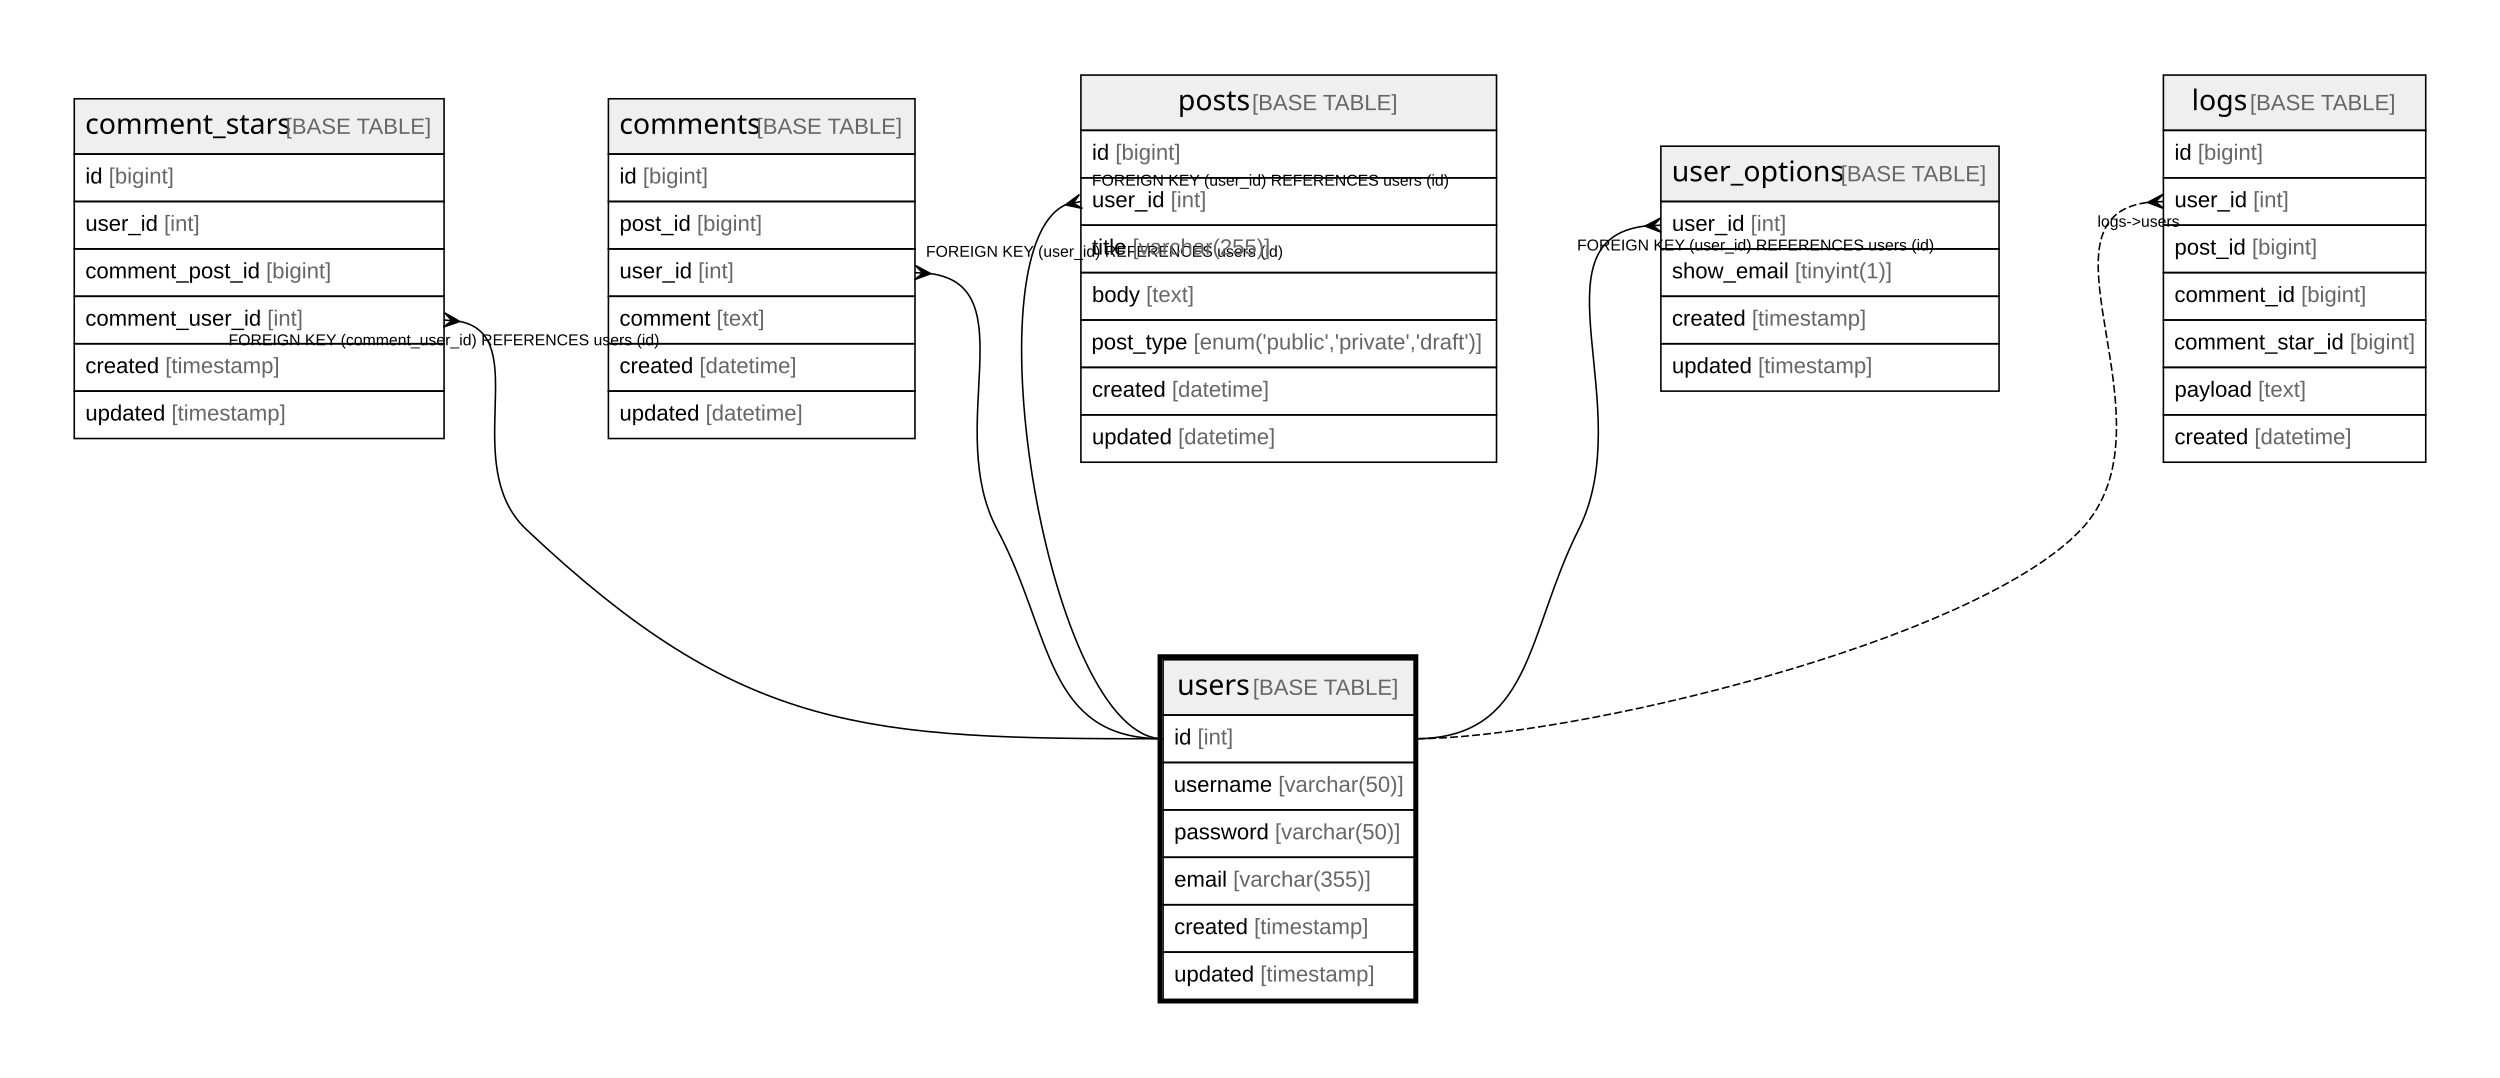
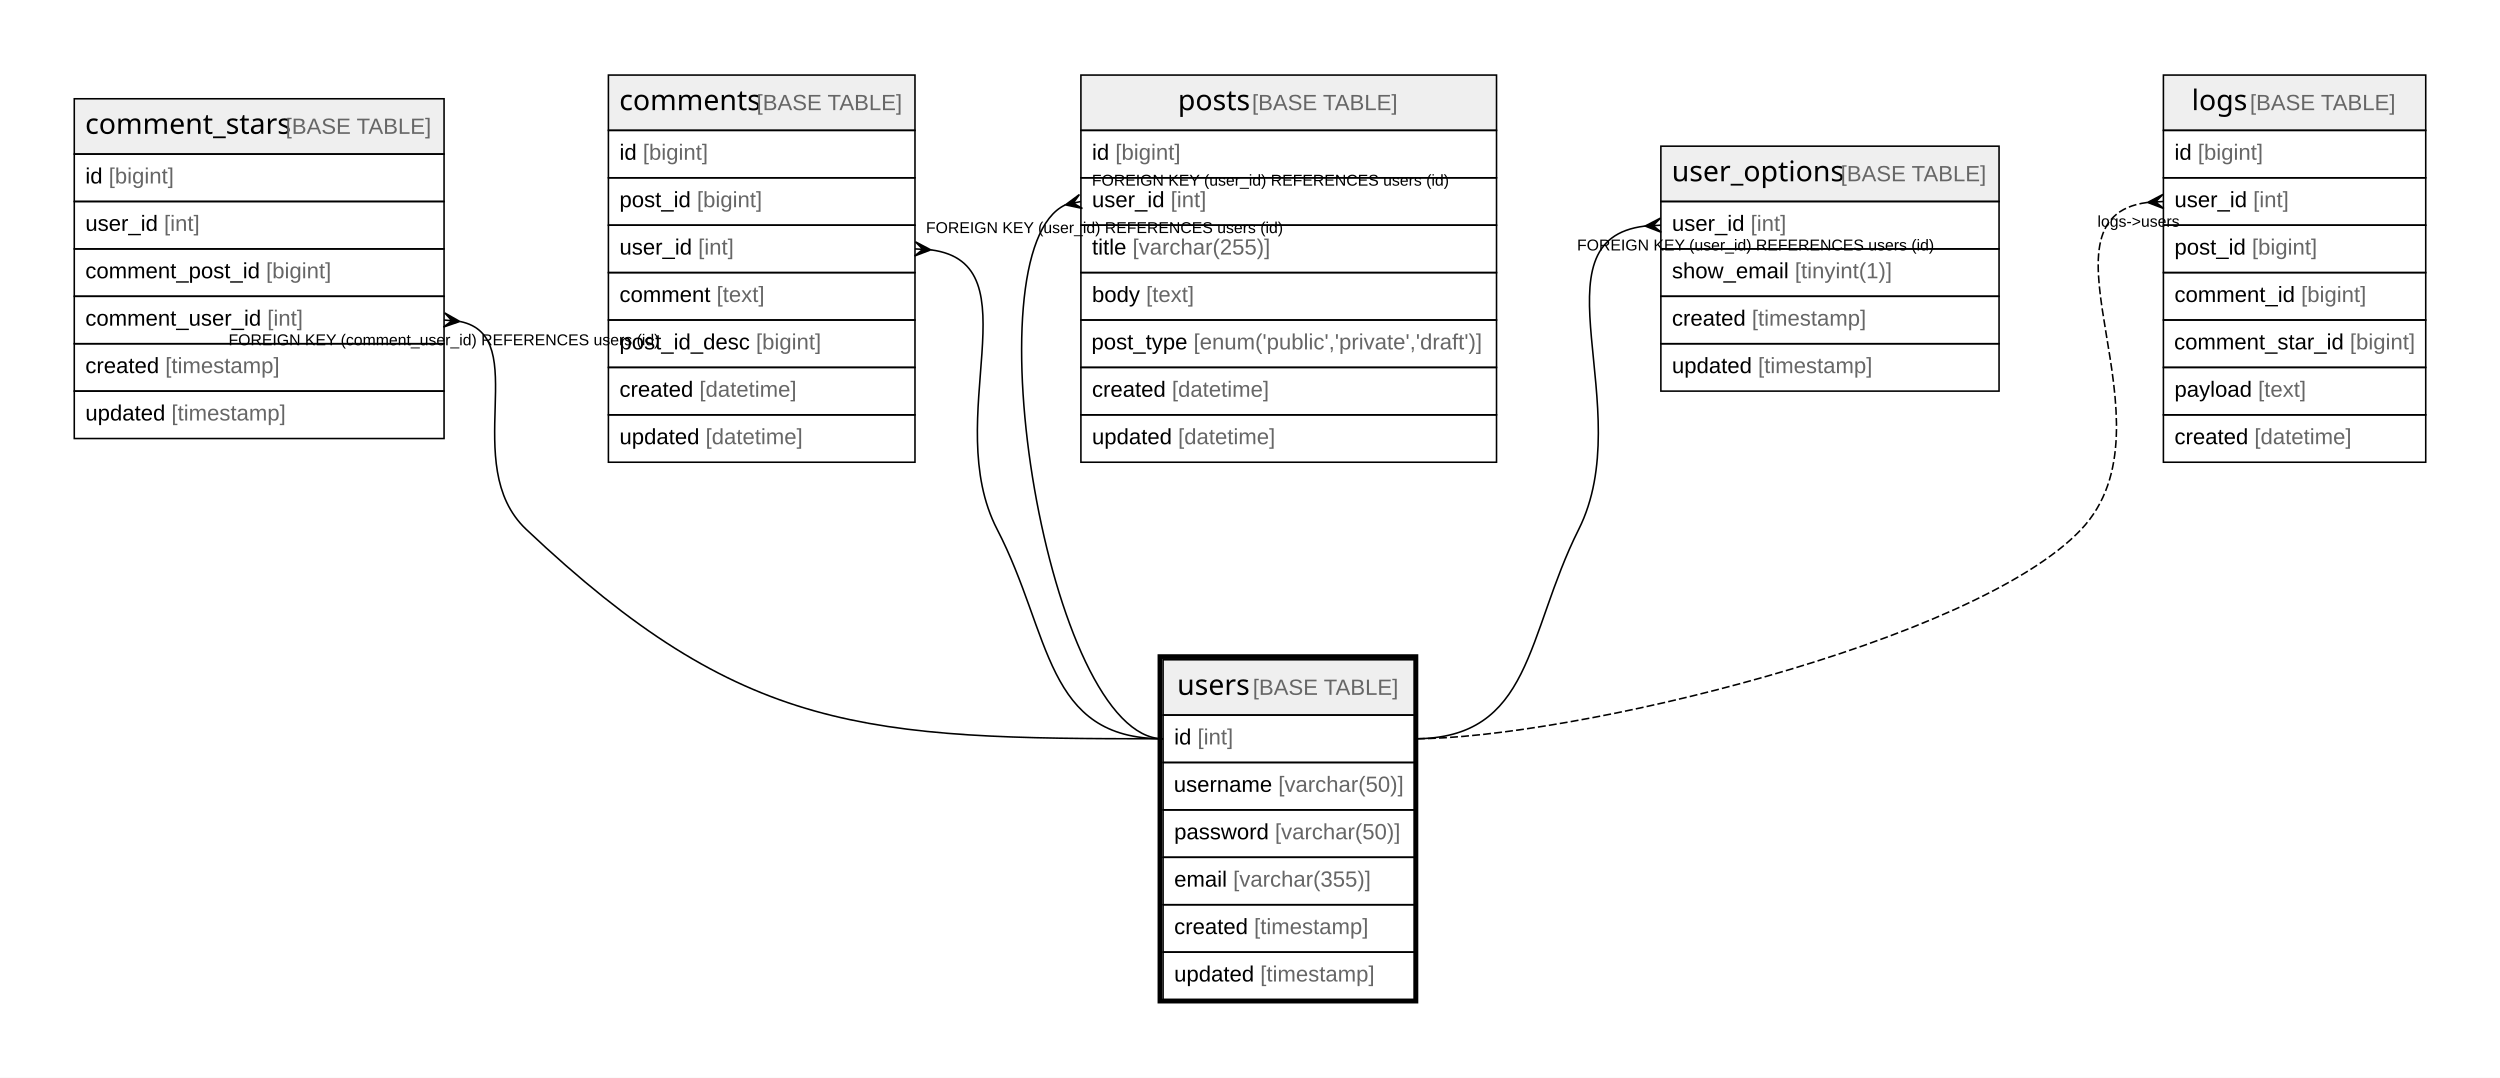
<svg xmlns="http://www.w3.org/2000/svg" width="1582pt" height="682pt" viewBox="0.00 0.00 1582.00 682.00">
  <g id="graph0" class="graph" transform="scale(1 1) rotate(0) translate(4 678)">
    <polygon fill="#ffffff" stroke="transparent" points="-4,4 -4,-678 1578,-678 1578,4 -4,4" />
    <g id="node1" class="node">
      <polygon fill="#efefef" stroke="transparent" points="732,-225.5 732,-260.5 891,-260.5 891,-225.5 732,-225.5" />
      <polygon fill="none" stroke="#000000" points="732,-225.5 732,-260.5 891,-260.5 891,-225.5 732,-225.5" />
      <text text-anchor="start" x="740.871" y="-238.3" font-family="Arial Bold" font-size="18.00" fill="#000000">users</text>
      <text text-anchor="start" x="784.875" y="-238.3" font-family="Arial" font-size="14.00" fill="#000000"> </text>
      <text text-anchor="start" x="788.766" y="-238.3" font-family="Arial" font-size="14.00" fill="#666666">[BASE TABLE]</text>
      <polygon fill="none" stroke="#000000" points="732,-195.5 732,-225.5 891,-225.5 891,-195.5 732,-195.5" />
      <text text-anchor="start" x="739" y="-206.9" font-family="Arial" font-size="14.00" fill="#000000">id </text>
      <text text-anchor="start" x="753.78" y="-206.9" font-family="Arial" font-size="14.00" fill="#666666">[int]</text>
      <polygon fill="none" stroke="#000000" points="732,-165.5 732,-195.5 891,-195.5 891,-165.5 732,-165.5" />
      <text text-anchor="start" x="738.769" y="-176.9" font-family="Arial" font-size="14.00" fill="#000000">username </text>
      <text text-anchor="start" x="804.894" y="-176.9" font-family="Arial" font-size="14.00" fill="#666666">[varchar(50)]</text>
      <polygon fill="none" stroke="#000000" points="732,-135.5 732,-165.5 891,-165.5 891,-135.5 732,-135.5" />
      <text text-anchor="start" x="739" y="-146.9" font-family="Arial" font-size="14.00" fill="#000000">password </text>
      <text text-anchor="start" x="802.788" y="-146.9" font-family="Arial" font-size="14.00" fill="#666666">[varchar(50)]</text>
      <polygon fill="none" stroke="#000000" points="732,-105.5 732,-135.5 891,-135.5 891,-105.5 732,-105.5" />
      <text text-anchor="start" x="739" y="-116.9" font-family="Arial" font-size="14.00" fill="#000000">email </text>
      <text text-anchor="start" x="776.33" y="-116.9" font-family="Arial" font-size="14.00" fill="#666666">[varchar(355)]</text>
      <polygon fill="none" stroke="#000000" points="732,-75.5 732,-105.5 891,-105.5 891,-75.5 732,-75.5" />
      <text text-anchor="start" x="739" y="-86.9" font-family="Arial" font-size="14.00" fill="#000000">created </text>
      <text text-anchor="start" x="789.572" y="-86.9" font-family="Arial" font-size="14.00" fill="#666666">[timestamp]</text>
      <polygon fill="none" stroke="#000000" points="732,-45.5 732,-75.5 891,-75.5 891,-45.5 732,-45.5" />
      <text text-anchor="start" x="739" y="-56.9" font-family="Arial" font-size="14.00" fill="#000000">updated </text>
      <text text-anchor="start" x="793.477" y="-56.9" font-family="Arial" font-size="14.00" fill="#666666">[timestamp]</text>
      <polygon fill="none" stroke="#000000" stroke-width="3" points="730,-44.5 730,-262.5 892,-262.5 892,-44.5 730,-44.5" />
    </g>
    <g id="node2" class="node">
      <polygon fill="#efefef" stroke="transparent" points="43,-580.5 43,-615.5 277,-615.5 277,-580.5 43,-580.5" />
      <polygon fill="none" stroke="#000000" points="43,-580.5 43,-615.5 277,-615.5 277,-580.5 43,-580.5" />
      <text text-anchor="start" x="49.867" y="-593.3" font-family="Arial Bold" font-size="18.00" fill="#000000">comment_stars</text>
      <text text-anchor="start" x="172.879" y="-593.3" font-family="Arial" font-size="14.00" fill="#000000"> </text>
      <text text-anchor="start" x="176.77" y="-593.3" font-family="Arial" font-size="14.00" fill="#666666">[BASE TABLE]</text>
      <polygon fill="none" stroke="#000000" points="43,-550.5 43,-580.5 277,-580.5 277,-550.5 43,-550.5" />
      <text text-anchor="start" x="50" y="-561.9" font-family="Arial" font-size="14.00" fill="#000000">id </text>
      <text text-anchor="start" x="64.78" y="-561.9" font-family="Arial" font-size="14.00" fill="#666666">[bigint]</text>
      <polygon fill="none" stroke="#000000" points="43,-520.5 43,-550.5 277,-550.5 277,-520.5 43,-520.5" />
      <text text-anchor="start" x="50" y="-531.9" font-family="Arial" font-size="14.00" fill="#000000">user_id </text>
      <text text-anchor="start" x="99.788" y="-531.9" font-family="Arial" font-size="14.00" fill="#666666">[int]</text>
      <polygon fill="none" stroke="#000000" points="43,-490.5 43,-520.5 277,-520.5 277,-490.5 43,-490.5" />
      <text text-anchor="start" x="50" y="-501.9" font-family="Arial" font-size="14.00" fill="#000000">comment_post_id </text>
      <text text-anchor="start" x="164.36" y="-501.9" font-family="Arial" font-size="14.00" fill="#666666">[bigint]</text>
      <polygon fill="none" stroke="#000000" points="43,-460.5 43,-490.5 277,-490.5 277,-460.5 43,-460.5" />
      <text text-anchor="start" x="50" y="-471.9" font-family="Arial" font-size="14.00" fill="#000000">comment_user_id </text>
      <text text-anchor="start" x="165.13" y="-471.9" font-family="Arial" font-size="14.00" fill="#666666">[int]</text>
      <polygon fill="none" stroke="#000000" points="43,-430.5 43,-460.5 277,-460.5 277,-430.5 43,-430.5" />
      <text text-anchor="start" x="50" y="-441.9" font-family="Arial" font-size="14.00" fill="#000000">created </text>
      <text text-anchor="start" x="100.572" y="-441.9" font-family="Arial" font-size="14.00" fill="#666666">[timestamp]</text>
      <polygon fill="none" stroke="#000000" points="43,-400.5 43,-430.5 277,-430.5 277,-400.5 43,-400.5" />
      <text text-anchor="start" x="50" y="-411.9" font-family="Arial" font-size="14.00" fill="#000000">updated </text>
      <text text-anchor="start" x="104.477" y="-411.9" font-family="Arial" font-size="14.00" fill="#666666">[timestamp]</text>
    </g>
    <g id="edge1" class="edge">
      <path fill="none" stroke="#000000" d="M287.215,-474.551C333.709,-464.884 285.809,-383.824 329,-343 466.022,-213.487 543.456,-210.5 732,-210.5" />
      <polygon fill="#000000" stroke="#000000" points="286.957,-474.575 276.584,-471.019 281.978,-475.037 277,-475.5 277,-475.5 277,-475.5 281.978,-475.037 277.416,-479.981 286.957,-474.575 286.957,-474.575" />
      <text text-anchor="start" x="140.608" y="-459.5" font-family="Arial" font-size="10.00" fill="#000000">FOREIGN KEY (comment_user_id) REFERENCES users (id)</text>
    </g>
    <g id="node3" class="node">
-       <polygon fill="#efefef" stroke="transparent" points="381,-580.5 381,-615.5 575,-615.5 575,-580.5 381,-580.5" />
-       <polygon fill="none" stroke="#000000" points="381,-580.5 381,-615.5 575,-615.5 575,-580.5 381,-580.5" />
-       <text text-anchor="start" x="387.87" y="-593.3" font-family="Arial Bold" font-size="18.00" fill="#000000">comments</text>
-       <text text-anchor="start" x="470.876" y="-593.3" font-family="Arial" font-size="14.00" fill="#000000"> </text>
-       <text text-anchor="start" x="474.766" y="-593.3" font-family="Arial" font-size="14.00" fill="#666666">[BASE TABLE]</text>
-       <polygon fill="none" stroke="#000000" points="381,-550.5 381,-580.5 575,-580.5 575,-550.5 381,-550.5" />
-       <text text-anchor="start" x="388" y="-561.9" font-family="Arial" font-size="14.00" fill="#000000">id </text>
-       <text text-anchor="start" x="402.78" y="-561.9" font-family="Arial" font-size="14.00" fill="#666666">[bigint]</text>
-       <polygon fill="none" stroke="#000000" points="381,-520.5 381,-550.5 575,-550.5 575,-520.5 381,-520.5" />
-       <text text-anchor="start" x="388" y="-531.9" font-family="Arial" font-size="14.00" fill="#000000">post_id </text>
-       <text text-anchor="start" x="437.018" y="-531.9" font-family="Arial" font-size="14.00" fill="#666666">[bigint]</text>
-       <polygon fill="none" stroke="#000000" points="381,-490.5 381,-520.5 575,-520.5 575,-490.5 381,-490.5" />
-       <text text-anchor="start" x="388" y="-501.9" font-family="Arial" font-size="14.00" fill="#000000">user_id </text>
-       <text text-anchor="start" x="437.788" y="-501.9" font-family="Arial" font-size="14.00" fill="#666666">[int]</text>
-       <polygon fill="none" stroke="#000000" points="381,-460.5 381,-490.5 575,-490.5 575,-460.5 381,-460.5" />
-       <text text-anchor="start" x="388" y="-471.9" font-family="Arial" font-size="14.00" fill="#000000">comment </text>
-       <text text-anchor="start" x="449.45" y="-471.9" font-family="Arial" font-size="14.00" fill="#666666">[text]</text>
-       <polygon fill="none" stroke="#000000" points="381,-430.5 381,-460.5 575,-460.5 575,-430.5 381,-430.5" />
-       <text text-anchor="start" x="388" y="-441.9" font-family="Arial" font-size="14.00" fill="#000000">created </text>
-       <text text-anchor="start" x="438.572" y="-441.9" font-family="Arial" font-size="14.00" fill="#666666">[datetime]</text>
-       <polygon fill="none" stroke="#000000" points="381,-400.5 381,-430.5 575,-430.5 575,-400.5 381,-400.5" />
-       <text text-anchor="start" x="388" y="-411.9" font-family="Arial" font-size="14.00" fill="#000000">updated </text>
-       <text text-anchor="start" x="442.477" y="-411.9" font-family="Arial" font-size="14.00" fill="#666666">[datetime]</text>
+       <polygon fill="#efefef" stroke="transparent" points="381,-595.5 381,-630.5 575,-630.5 575,-595.5 381,-595.5" />
+       <polygon fill="none" stroke="#000000" points="381,-595.5 381,-630.5 575,-630.5 575,-595.5 381,-595.5" />
+       <text text-anchor="start" x="387.87" y="-608.3" font-family="Arial Bold" font-size="18.00" fill="#000000">comments</text>
+       <text text-anchor="start" x="470.876" y="-608.3" font-family="Arial" font-size="14.00" fill="#000000"> </text>
+       <text text-anchor="start" x="474.766" y="-608.3" font-family="Arial" font-size="14.00" fill="#666666">[BASE TABLE]</text>
+       <polygon fill="none" stroke="#000000" points="381,-565.5 381,-595.5 575,-595.5 575,-565.5 381,-565.5" />
+       <text text-anchor="start" x="388" y="-576.9" font-family="Arial" font-size="14.00" fill="#000000">id </text>
+       <text text-anchor="start" x="402.78" y="-576.9" font-family="Arial" font-size="14.00" fill="#666666">[bigint]</text>
+       <polygon fill="none" stroke="#000000" points="381,-535.5 381,-565.5 575,-565.5 575,-535.5 381,-535.5" />
+       <text text-anchor="start" x="388" y="-546.9" font-family="Arial" font-size="14.00" fill="#000000">post_id </text>
+       <text text-anchor="start" x="437.018" y="-546.9" font-family="Arial" font-size="14.00" fill="#666666">[bigint]</text>
+       <polygon fill="none" stroke="#000000" points="381,-505.5 381,-535.5 575,-535.5 575,-505.5 381,-505.5" />
+       <text text-anchor="start" x="388" y="-516.9" font-family="Arial" font-size="14.00" fill="#000000">user_id </text>
+       <text text-anchor="start" x="437.788" y="-516.9" font-family="Arial" font-size="14.00" fill="#666666">[int]</text>
+       <polygon fill="none" stroke="#000000" points="381,-475.5 381,-505.5 575,-505.5 575,-475.5 381,-475.5" />
+       <text text-anchor="start" x="388" y="-486.9" font-family="Arial" font-size="14.00" fill="#000000">comment </text>
+       <text text-anchor="start" x="449.45" y="-486.9" font-family="Arial" font-size="14.00" fill="#666666">[text]</text>
+       <polygon fill="none" stroke="#000000" points="381,-445.5 381,-475.5 575,-475.5 575,-445.5 381,-445.5" />
+       <text text-anchor="start" x="388" y="-456.9" font-family="Arial" font-size="14.00" fill="#000000">post_id_desc </text>
+       <text text-anchor="start" x="474.366" y="-456.9" font-family="Arial" font-size="14.00" fill="#666666">[bigint]</text>
+       <polygon fill="none" stroke="#000000" points="381,-415.5 381,-445.5 575,-445.5 575,-415.5 381,-415.5" />
+       <text text-anchor="start" x="388" y="-426.9" font-family="Arial" font-size="14.00" fill="#000000">created </text>
+       <text text-anchor="start" x="438.572" y="-426.9" font-family="Arial" font-size="14.00" fill="#666666">[datetime]</text>
+       <polygon fill="none" stroke="#000000" points="381,-385.5 381,-415.5 575,-415.5 575,-385.5 381,-385.5" />
+       <text text-anchor="start" x="388" y="-396.9" font-family="Arial" font-size="14.00" fill="#000000">updated </text>
+       <text text-anchor="start" x="442.477" y="-396.9" font-family="Arial" font-size="14.00" fill="#666666">[datetime]</text>
    </g>
    <g id="edge2" class="edge">
-       <path fill="none" stroke="#000000" d="M585.167,-504.831C645.245,-496.233 593.061,-406.643 627,-343 662.356,-276.7 656.862,-210.5 732,-210.5" />
-       <polygon fill="#000000" stroke="#000000" points="584.978,-504.843 574.704,-501.01 579.989,-505.171 575,-505.5 575,-505.5 575,-505.5 579.989,-505.171 575.296,-509.99 584.978,-504.843 584.978,-504.843" />
-       <text text-anchor="start" x="581.945" y="-515.5" font-family="Arial" font-size="10.00" fill="#000000">FOREIGN KEY (user_id) REFERENCES users (id)</text>
+       <path fill="none" stroke="#000000" d="M585.192,-519.88C651.31,-511.176 590.915,-412.728 627,-343 661.534,-276.269 656.862,-210.5 732,-210.5" />
+       <polygon fill="#000000" stroke="#000000" points="584.981,-519.893 574.727,-516.008 579.991,-520.196 575,-520.5 575,-520.5 575,-520.5 579.991,-520.196 575.273,-524.992 584.981,-519.893 584.981,-519.893" />
+       <text text-anchor="start" x="581.945" y="-530.5" font-family="Arial" font-size="10.00" fill="#000000">FOREIGN KEY (user_id) REFERENCES users (id)</text>
    </g>
    <g id="node4" class="node">
      <polygon fill="#efefef" stroke="transparent" points="680,-595.5 680,-630.5 943,-630.5 943,-595.5 680,-595.5" />
      <polygon fill="none" stroke="#000000" points="680,-595.5 680,-630.5 943,-630.5 943,-595.5 680,-595.5" />
      <text text-anchor="start" x="741.366" y="-608.3" font-family="Arial Bold" font-size="18.00" fill="#000000">posts</text>
      <text text-anchor="start" x="784.38" y="-608.3" font-family="Arial" font-size="14.00" fill="#000000"> </text>
      <text text-anchor="start" x="788.271" y="-608.3" font-family="Arial" font-size="14.00" fill="#666666">[BASE TABLE]</text>
      <polygon fill="none" stroke="#000000" points="680,-565.5 680,-595.5 943,-595.5 943,-565.5 680,-565.5" />
      <text text-anchor="start" x="687" y="-576.9" font-family="Arial" font-size="14.00" fill="#000000">id </text>
      <text text-anchor="start" x="701.78" y="-576.9" font-family="Arial" font-size="14.00" fill="#666666">[bigint]</text>
      <polygon fill="none" stroke="#000000" points="680,-535.5 680,-565.5 943,-565.5 943,-535.5 680,-535.5" />
      <text text-anchor="start" x="687" y="-546.9" font-family="Arial" font-size="14.00" fill="#000000">user_id </text>
      <text text-anchor="start" x="736.788" y="-546.9" font-family="Arial" font-size="14.00" fill="#666666">[int]</text>
      <polygon fill="none" stroke="#000000" points="680,-505.5 680,-535.5 943,-535.5 943,-505.5 680,-505.5" />
      <text text-anchor="start" x="687" y="-516.9" font-family="Arial" font-size="14.00" fill="#000000">title </text>
      <text text-anchor="start" x="712.668" y="-516.9" font-family="Arial" font-size="14.00" fill="#666666">[varchar(255)]</text>
      <polygon fill="none" stroke="#000000" points="680,-475.5 680,-505.5 943,-505.5 943,-475.5 680,-475.5" />
      <text text-anchor="start" x="687" y="-486.9" font-family="Arial" font-size="14.00" fill="#000000">body </text>
      <text text-anchor="start" x="721.238" y="-486.9" font-family="Arial" font-size="14.00" fill="#666666">[text]</text>
      <polygon fill="none" stroke="#000000" points="680,-445.5 680,-475.5 943,-475.5 943,-445.5 680,-445.5" />
      <text text-anchor="start" x="686.697" y="-456.9" font-family="Arial" font-size="14.00" fill="#000000">post_type </text>
      <text text-anchor="start" x="751.282" y="-456.9" font-family="Arial" font-size="14.00" fill="#666666">[enum('public','private','draft')]</text>
      <polygon fill="none" stroke="#000000" points="680,-415.5 680,-445.5 943,-445.5 943,-415.5 680,-415.5" />
      <text text-anchor="start" x="687" y="-426.9" font-family="Arial" font-size="14.00" fill="#000000">created </text>
      <text text-anchor="start" x="737.572" y="-426.9" font-family="Arial" font-size="14.00" fill="#666666">[datetime]</text>
      <polygon fill="none" stroke="#000000" points="680,-385.5 680,-415.5 943,-415.5 943,-385.5 680,-385.5" />
      <text text-anchor="start" x="687" y="-396.9" font-family="Arial" font-size="14.00" fill="#000000">updated </text>
      <text text-anchor="start" x="741.477" y="-396.9" font-family="Arial" font-size="14.00" fill="#666666">[datetime]</text>
    </g>
    <g id="edge3" class="edge">
      <path fill="none" stroke="#000000" d="M670.087,-548.329C608.495,-519.372 659.149,-210.5 732,-210.5" />
      <polygon fill="#000000" stroke="#000000" points="670.232,-548.36 679.037,-554.896 675.116,-549.43 680,-550.5 680,-550.5 680,-550.5 675.116,-549.43 680.963,-546.104 670.232,-548.36 670.232,-548.36" />
      <text text-anchor="start" x="686.945" y="-560.5" font-family="Arial" font-size="10.00" fill="#000000">FOREIGN KEY (user_id) REFERENCES users (id)</text>
    </g>
    <g id="node5" class="node">
      <polygon fill="#efefef" stroke="transparent" points="1047,-550.5 1047,-585.5 1261,-585.5 1261,-550.5 1047,-550.5" />
      <polygon fill="none" stroke="#000000" points="1047,-550.5 1047,-585.5 1261,-585.5 1261,-550.5 1047,-550.5" />
      <text text-anchor="start" x="1053.857" y="-563.3" font-family="Arial Bold" font-size="18.00" fill="#000000">user_options</text>
      <text text-anchor="start" x="1156.889" y="-563.3" font-family="Arial" font-size="14.00" fill="#000000"> </text>
      <text text-anchor="start" x="1160.78" y="-563.3" font-family="Arial" font-size="14.00" fill="#666666">[BASE TABLE]</text>
      <polygon fill="none" stroke="#000000" points="1047,-520.5 1047,-550.5 1261,-550.5 1261,-520.5 1047,-520.5" />
      <text text-anchor="start" x="1054" y="-531.9" font-family="Arial" font-size="14.00" fill="#000000">user_id </text>
      <text text-anchor="start" x="1103.788" y="-531.9" font-family="Arial" font-size="14.00" fill="#666666">[int]</text>
      <polygon fill="none" stroke="#000000" points="1047,-490.5 1047,-520.5 1261,-520.5 1261,-490.5 1047,-490.5" />
      <text text-anchor="start" x="1054" y="-501.9" font-family="Arial" font-size="14.00" fill="#000000">show_email </text>
      <text text-anchor="start" x="1131.784" y="-501.9" font-family="Arial" font-size="14.00" fill="#666666">[tinyint(1)]</text>
      <polygon fill="none" stroke="#000000" points="1047,-460.5 1047,-490.5 1261,-490.5 1261,-460.5 1047,-460.5" />
      <text text-anchor="start" x="1054" y="-471.9" font-family="Arial" font-size="14.00" fill="#000000">created </text>
      <text text-anchor="start" x="1104.572" y="-471.9" font-family="Arial" font-size="14.00" fill="#666666">[timestamp]</text>
      <polygon fill="none" stroke="#000000" points="1047,-430.5 1047,-460.5 1261,-460.5 1261,-430.5 1047,-430.5" />
      <text text-anchor="start" x="1054" y="-441.9" font-family="Arial" font-size="14.00" fill="#000000">updated </text>
      <text text-anchor="start" x="1108.477" y="-441.9" font-family="Arial" font-size="14.00" fill="#666666">[timestamp]</text>
    </g>
    <g id="edge4" class="edge">
      <path fill="none" stroke="#000000" d="M1036.908,-534.938C964.444,-526.265 1033.084,-418.977 995,-343 961.453,-276.075 965.862,-210.5 891,-210.5" />
      <polygon fill="#000000" stroke="#000000" points="1037.015,-534.944 1046.75,-539.993 1042.008,-535.222 1047,-535.5 1047,-535.5 1047,-535.5 1042.008,-535.222 1047.25,-531.007 1037.015,-534.944 1037.015,-534.944" />
      <text text-anchor="start" x="993.945" y="-519.5" font-family="Arial" font-size="10.00" fill="#000000">FOREIGN KEY (user_id) REFERENCES users (id)</text>
    </g>
    <g id="node6" class="node">
      <polygon fill="#efefef" stroke="transparent" points="1365,-595.5 1365,-630.5 1531,-630.5 1531,-595.5 1365,-595.5" />
      <polygon fill="none" stroke="#000000" points="1365,-595.5 1365,-630.5 1531,-630.5 1531,-595.5 1365,-595.5" />
      <text text-anchor="start" x="1382.87" y="-608.3" font-family="Arial Bold" font-size="18.00" fill="#000000">logs</text>
      <text text-anchor="start" x="1415.876" y="-608.3" font-family="Arial" font-size="14.00" fill="#000000"> </text>
      <text text-anchor="start" x="1419.767" y="-608.3" font-family="Arial" font-size="14.00" fill="#666666">[BASE TABLE]</text>
      <polygon fill="none" stroke="#000000" points="1365,-565.5 1365,-595.5 1531,-595.5 1531,-565.5 1365,-565.5" />
      <text text-anchor="start" x="1372" y="-576.9" font-family="Arial" font-size="14.00" fill="#000000">id </text>
      <text text-anchor="start" x="1386.78" y="-576.9" font-family="Arial" font-size="14.00" fill="#666666">[bigint]</text>
      <polygon fill="none" stroke="#000000" points="1365,-535.5 1365,-565.5 1531,-565.5 1531,-535.5 1365,-535.5" />
      <text text-anchor="start" x="1372" y="-546.9" font-family="Arial" font-size="14.00" fill="#000000">user_id </text>
      <text text-anchor="start" x="1421.788" y="-546.9" font-family="Arial" font-size="14.00" fill="#666666">[int]</text>
      <polygon fill="none" stroke="#000000" points="1365,-505.5 1365,-535.5 1531,-535.5 1531,-505.5 1365,-505.5" />
      <text text-anchor="start" x="1372" y="-516.9" font-family="Arial" font-size="14.00" fill="#000000">post_id </text>
      <text text-anchor="start" x="1421.018" y="-516.9" font-family="Arial" font-size="14.00" fill="#666666">[bigint]</text>
      <polygon fill="none" stroke="#000000" points="1365,-475.5 1365,-505.5 1531,-505.5 1531,-475.5 1365,-475.5" />
      <text text-anchor="start" x="1372" y="-486.9" font-family="Arial" font-size="14.00" fill="#000000">comment_id </text>
      <text text-anchor="start" x="1452.122" y="-486.9" font-family="Arial" font-size="14.00" fill="#666666">[bigint]</text>
      <polygon fill="none" stroke="#000000" points="1365,-445.5 1365,-475.5 1531,-475.5 1531,-445.5 1365,-445.5" />
      <text text-anchor="start" x="1371.764" y="-456.9" font-family="Arial" font-size="14.00" fill="#000000">comment_star_id </text>
      <text text-anchor="start" x="1483.003" y="-456.9" font-family="Arial" font-size="14.00" fill="#666666">[bigint]</text>
      <polygon fill="none" stroke="#000000" points="1365,-415.5 1365,-445.5 1531,-445.5 1531,-415.5 1365,-415.5" />
      <text text-anchor="start" x="1372" y="-426.9" font-family="Arial" font-size="14.00" fill="#000000">payload </text>
      <text text-anchor="start" x="1424.91" y="-426.9" font-family="Arial" font-size="14.00" fill="#666666">[text]</text>
      <polygon fill="none" stroke="#000000" points="1365,-385.5 1365,-415.5 1531,-415.5 1531,-385.5 1365,-385.5" />
      <text text-anchor="start" x="1372" y="-396.9" font-family="Arial" font-size="14.00" fill="#000000">created </text>
      <text text-anchor="start" x="1422.572" y="-396.9" font-family="Arial" font-size="14.00" fill="#666666">[datetime]</text>
    </g>
    <g id="edge5" class="edge">
      <path fill="none" stroke="#000000" stroke-dasharray="5,2" d="M1354.767,-549.879C1278.122,-539.799 1375.678,-409.469 1313,-343 1245.566,-271.488 989.292,-210.5 891,-210.5" />
      <polygon fill="#000000" stroke="#000000" points="1355.018,-549.894 1364.727,-554.992 1360.009,-550.197 1365,-550.5 1365,-550.5 1365,-550.5 1360.009,-550.197 1365.273,-546.008 1355.018,-549.894 1355.018,-549.894" />
      <text text-anchor="start" x="1323.274" y="-534.5" font-family="Arial" font-size="10.00" fill="#000000">logs-&gt;users</text>
    </g>
  </g>
</svg>
